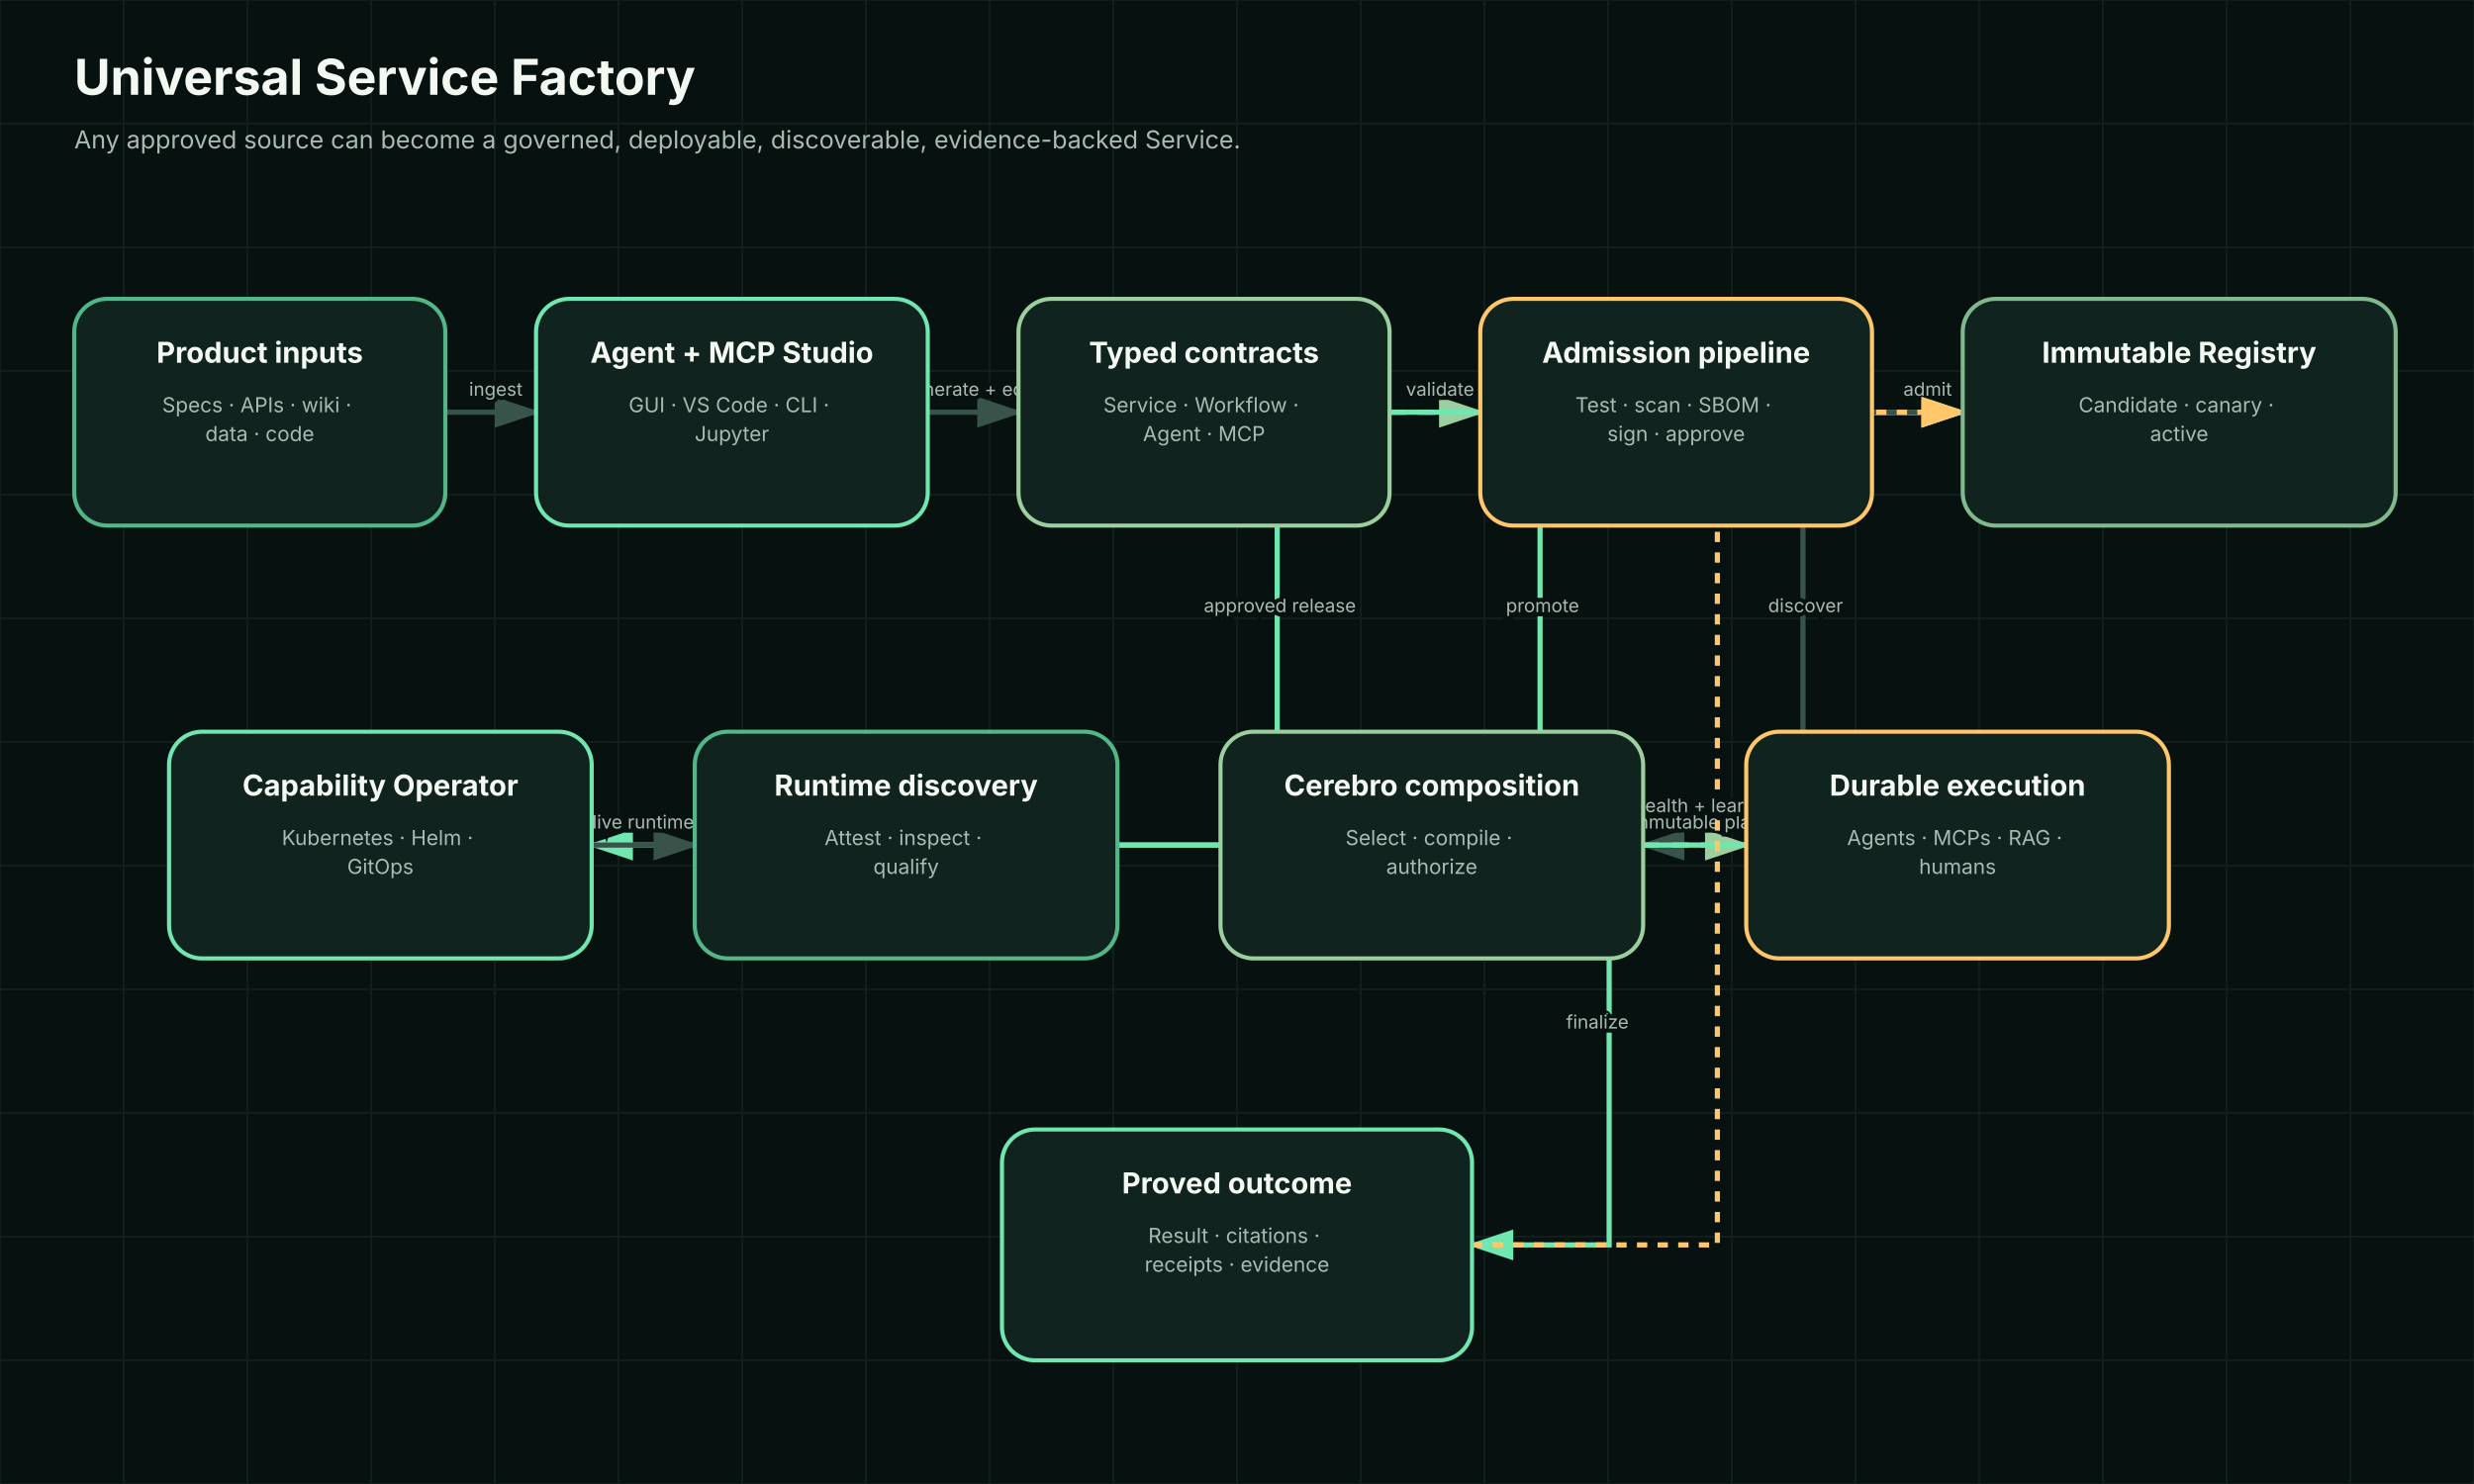
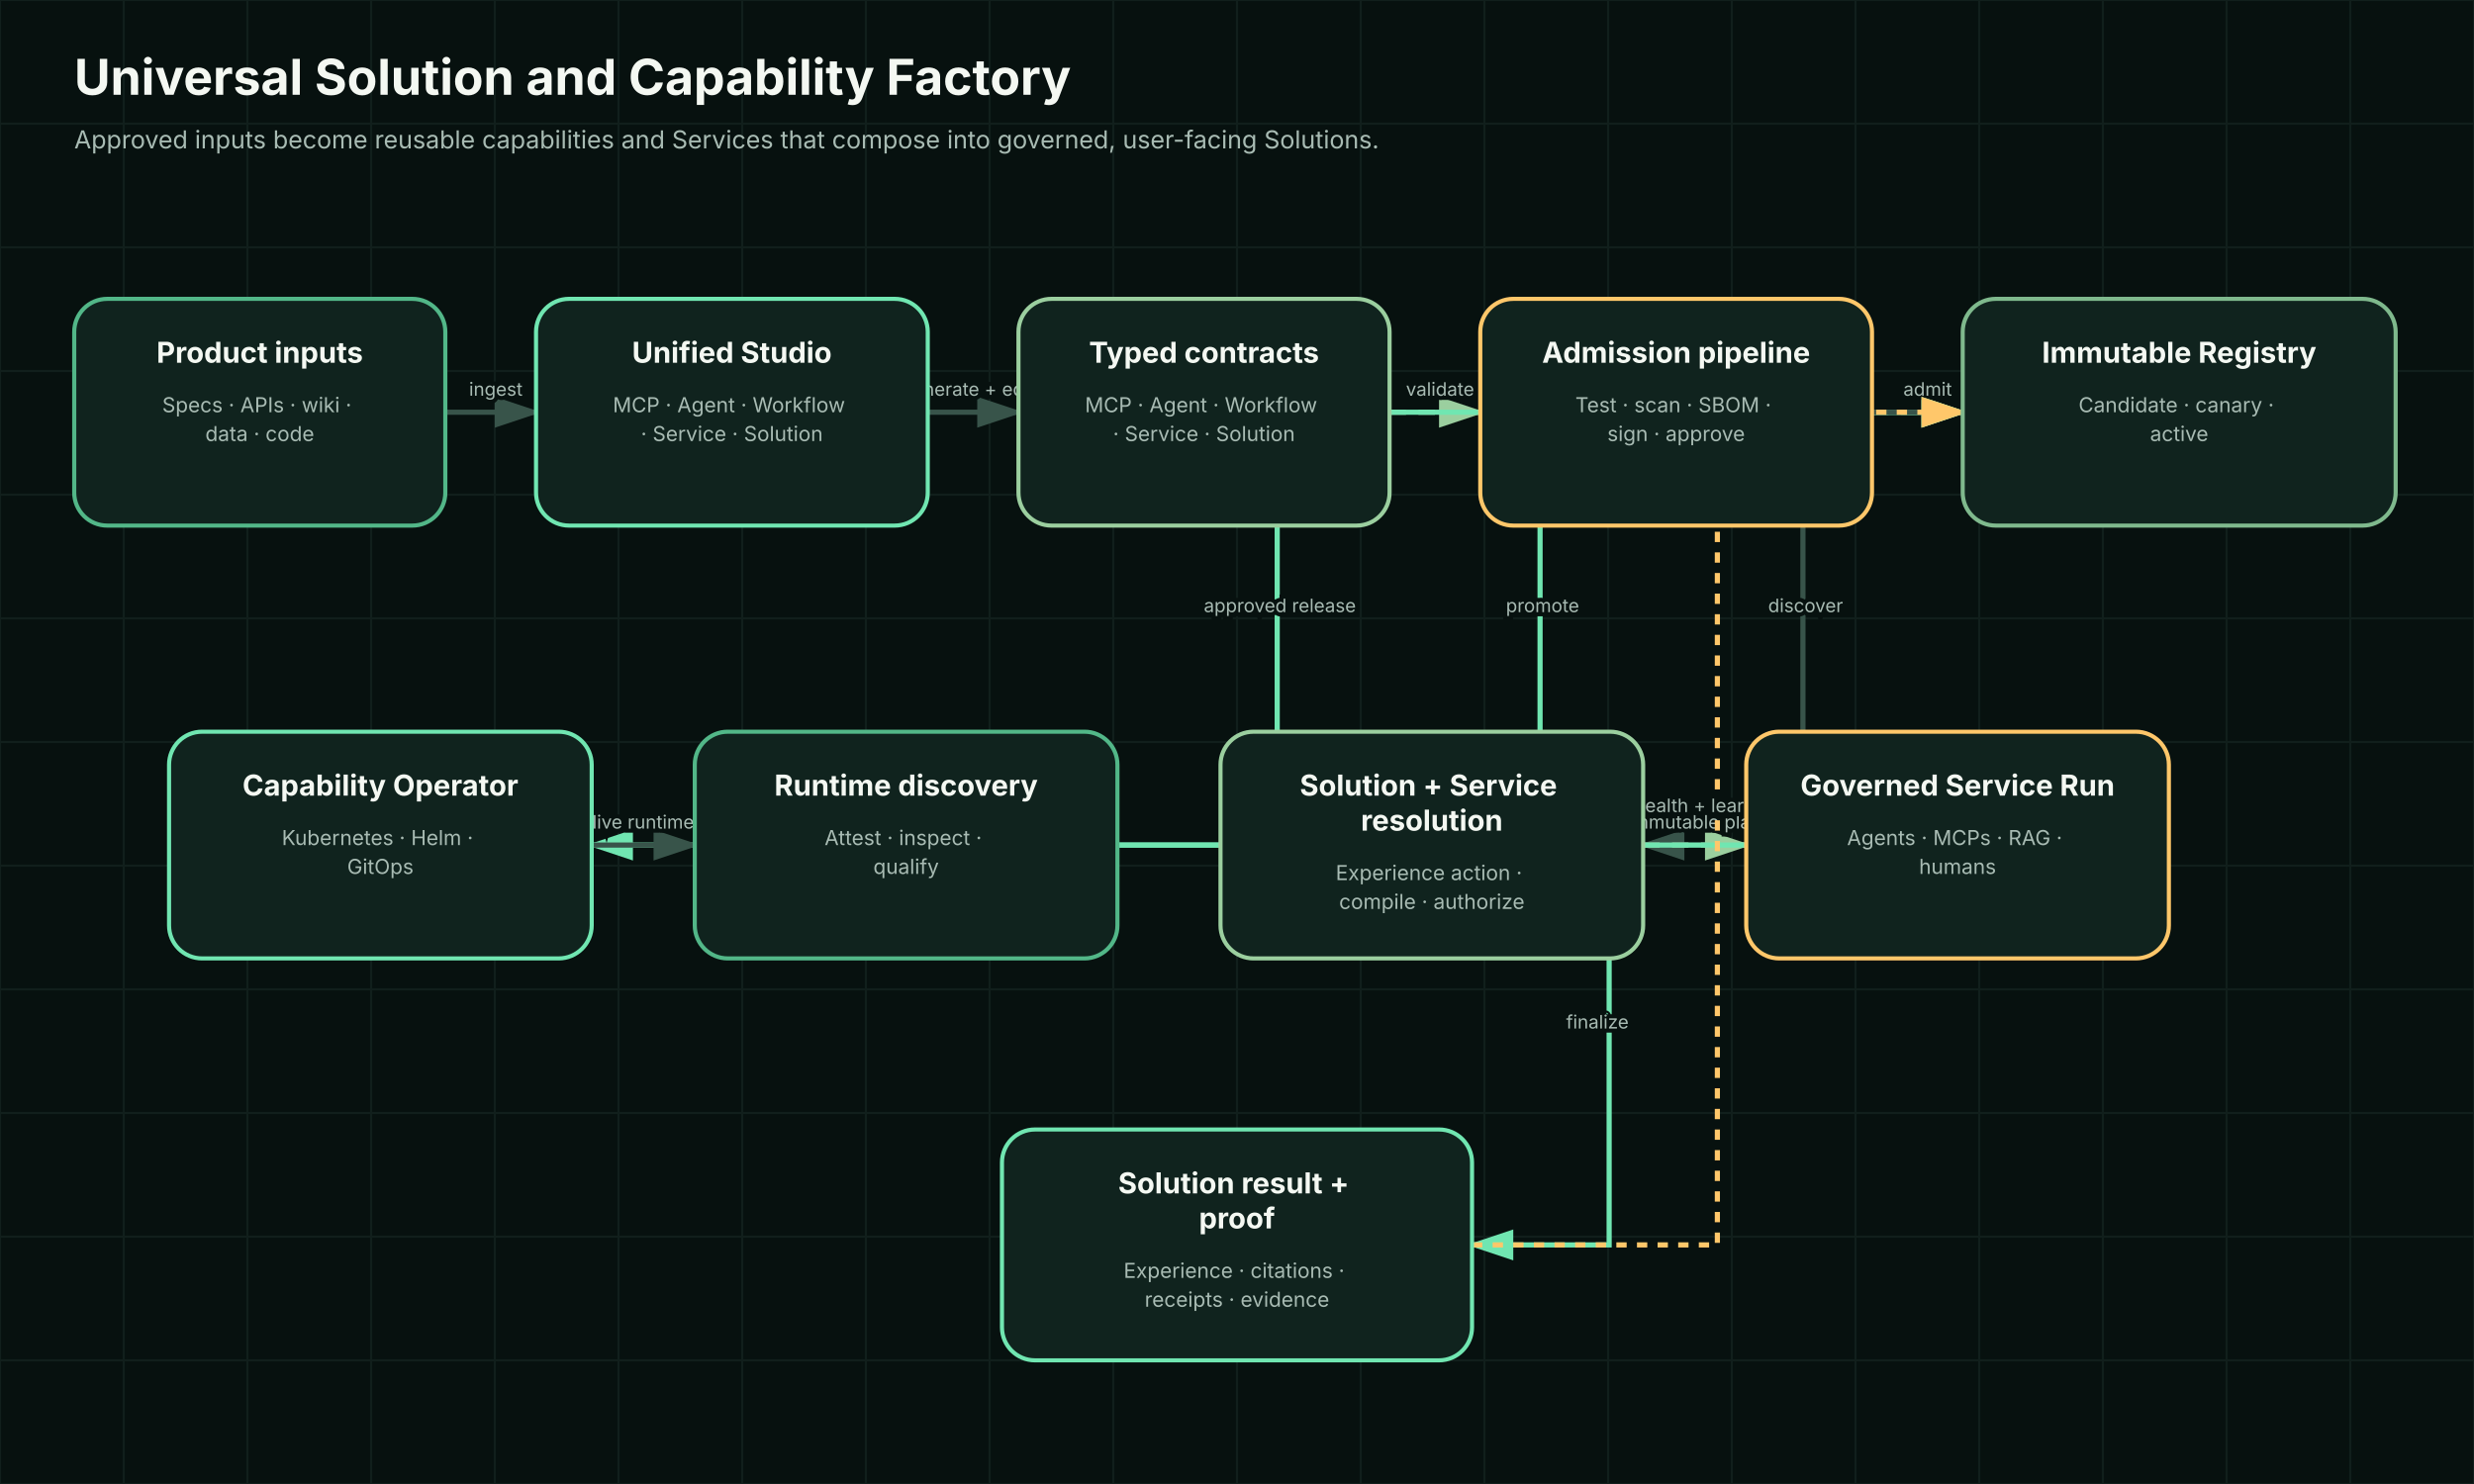
<svg xmlns="http://www.w3.org/2000/svg" viewBox="0 0 1200 720">
  <style>
  .grid-lines path { stroke:#38544a; stroke-width:1; }
  .diagram-title { fill:#f4f8f2; font:700 24px Inter, ui-sans-serif, system-ui, -apple-system, BlinkMacSystemFont, "Segoe UI", sans-serif; }
  .diagram-subtitle { fill:#a8bbb3; font:12px Inter, ui-sans-serif, system-ui, -apple-system, BlinkMacSystemFont, "Segoe UI", sans-serif; }
  .node rect { fill:#10231e; stroke:#38544a; stroke-width:2; }
  .node-mint rect { stroke:#70e6b1; } .node-sky rect { stroke:#52b788; }
  .node-amber rect { stroke:#ffc76a; } .node-violet rect { stroke:#9bcf9f; }
  .node-coral rect { stroke:#7fb98d; }
  .node-title { fill:#f4f8f2; font:700 14px Inter, ui-sans-serif, system-ui, -apple-system, BlinkMacSystemFont, "Segoe UI", sans-serif; text-anchor:middle; }
  .node-subtitle { fill:#a8bbb3; font:10px Inter, ui-sans-serif, system-ui, -apple-system, BlinkMacSystemFont, "Segoe UI", sans-serif; text-anchor:middle; }
  .edge path { fill:none; stroke:#38544a; stroke-width:2.5; }
  .edge text { fill:#a8bbb3; font:9px Inter, ui-sans-serif, system-ui, -apple-system, BlinkMacSystemFont, "Segoe UI", sans-serif; text-anchor:middle; paint-order:stroke; stroke:#07110f; stroke-width:4; }
  .edge-governance path { stroke:#9bcf9f; stroke-dasharray:8 6; }
  .edge-success path { stroke:#70e6b1; } .edge-evidence path { stroke:#ffc76a; stroke-dasharray:5 5; }
  .edge-waiting path { stroke:#ffc76a; stroke-dasharray:10 7; }
</style>
  <g role="img" aria-labelledby="diagram-title diagram-desc">
    <defs>
      <marker id="arrow" markerWidth="10" markerHeight="10" refX="8" refY="3" orient="auto">
        <path d="M0,0 L0,6 L9,3 z" fill="context-stroke" />
      </marker>
      <filter id="glow">
        <feGaussianBlur stdDeviation="5" result="b" />
        <feMerge>
          <feMergeNode in="b" />
          <feMergeNode in="SourceGraphic" />
        </feMerge>
      </filter>
    </defs>
    <rect width="1200" height="720" fill="#07110f" />
    <g class="grid-lines" opacity=".22">
      <path d="M 0 0 V 720" />
      <path d="M 60 0 V 720" />
      <path d="M 120 0 V 720" />
      <path d="M 180 0 V 720" />
      <path d="M 240 0 V 720" />
      <path d="M 300 0 V 720" />
      <path d="M 360 0 V 720" />
      <path d="M 420 0 V 720" />
      <path d="M 480 0 V 720" />
      <path d="M 540 0 V 720" />
      <path d="M 600 0 V 720" />
      <path d="M 660 0 V 720" />
      <path d="M 720 0 V 720" />
      <path d="M 780 0 V 720" />
      <path d="M 840 0 V 720" />
      <path d="M 900 0 V 720" />
      <path d="M 960 0 V 720" />
      <path d="M 1020 0 V 720" />
      <path d="M 1080 0 V 720" />
      <path d="M 1140 0 V 720" />
      <path d="M 1200 0 V 720" />
      <path d="M 0 0 H 1200" />
      <path d="M 0 60 H 1200" />
      <path d="M 0 120 H 1200" />
      <path d="M 0 180 H 1200" />
      <path d="M 0 240 H 1200" />
      <path d="M 0 300 H 1200" />
      <path d="M 0 360 H 1200" />
      <path d="M 0 420 H 1200" />
      <path d="M 0 480 H 1200" />
      <path d="M 0 540 H 1200" />
      <path d="M 0 600 H 1200" />
      <path d="M 0 660 H 1200" />
      <path d="M 0 720 H 1200" />
    </g>
-     <text class="diagram-title" x="36" y="46">Universal Service Factory</text>
-     <text class="diagram-subtitle" x="36" y="72">Any approved source can become a governed, deployable, discoverable, evidence-backed Service.</text>
+     <text class="diagram-title" x="36" y="46">Universal Solution and Capability Factory</text>
+     <text class="diagram-subtitle" x="36" y="72">Approved inputs become reusable capabilities and Services that compose into governed, user-facing Solutions.</text>
    <g class="edges">
      <g id="edge-f1" class="edge edge-data" data-edge-id="f1">
        <path d="M 216.0 200.0 L 238.0 200.0 L 238.0 200.0 L 260.0 200.0" marker-end="url(#arrow)" />
        <text x="240.5" y="192.0">ingest</text>
      </g>
      <g id="edge-f2" class="edge edge-data" data-edge-id="f2">
        <path d="M 450.0 200.0 L 472.0 200.0 L 472.0 200.0 L 494.0 200.0" marker-end="url(#arrow)" />
        <text x="469.5" y="192.0">generate + edit</text>
      </g>
      <g id="edge-f3" class="edge edge-governance" data-edge-id="f3">
        <path d="M 674.0 200.0 L 696.0 200.0 L 696.0 200.0 L 718.0 200.0" marker-end="url(#arrow)" />
        <text x="698.5" y="192.0">validate</text>
      </g>
      <g id="edge-f4" class="edge edge-governance" data-edge-id="f4">
        <path d="M 908.0 200.0 L 930.0 200.0 L 930.0 200.0 L 952.0 200.0" marker-end="url(#arrow)" />
        <text x="935.0" y="192.0">admit</text>
      </g>
      <g id="edge-f5" class="edge edge-success" data-edge-id="f5">
        <path d="M 952.0 200.0 L 619.5 200.0 L 619.5 410.0 L 287.0 410.0" marker-end="url(#arrow)" />
        <text x="620.8" y="297.0">approved release</text>
      </g>
      <g id="edge-f6" class="edge edge-data" data-edge-id="f6">
        <path d="M 287.0 410.0 L 312.0 410.0 L 312.0 410.0 L 337.0 410.0" marker-end="url(#arrow)" />
        <text x="312.0" y="402.0">live runtime</text>
      </g>
      <g id="edge-f7" class="edge edge-success" data-edge-id="f7">
        <path d="M 542.0 410.0 L 747.0 410.0 L 747.0 200.0 L 952.0 200.0" marker-end="url(#arrow)" />
        <text x="748.2" y="297.0">promote</text>
      </g>
      <g id="edge-f8" class="edge edge-data" data-edge-id="f8">
        <path d="M 952.0 200.0 L 874.5 200.0 L 874.5 410.0 L 797.0 410.0" marker-end="url(#arrow)" />
        <text x="875.8" y="297.0">discover</text>
      </g>
      <g id="edge-f9" class="edge edge-governance" data-edge-id="f9">
        <path d="M 797.0 410.0 L 822.0 410.0 L 822.0 410.0 L 847.0 410.0" marker-end="url(#arrow)" />
        <text x="822.0" y="402.0">immutable plan</text>
      </g>
      <g id="edge-f10" class="edge edge-success" data-edge-id="f10">
        <path d="M 847.0 410.0 L 780.5 410.0 L 780.5 604.0 L 714.0 604.0" marker-end="url(#arrow)" />
        <text x="774.8" y="499.0">finalize</text>
      </g>
      <g id="edge-f11" class="edge edge-evidence" data-edge-id="f11">
        <path d="M 714.0 604.0 L 833.0 604.0 L 833.0 200.0 L 952.0 200.0" marker-end="url(#arrow)" />
        <text x="828.5" y="394.0">health + learning</text>
      </g>
    </g>
    <g class="nodes">
      <g id="node-inputs" class="node node-sky">
        <rect x="36" y="145" width="180" height="110" rx="16" />
        <text class="node-title" x="126.0" y="176">
          <tspan x="126.0" dy="0">Product inputs</tspan>
        </text>
        <text class="node-subtitle" x="126.0" y="200">
          <tspan x="126.0" dy="0">Specs · APIs · wiki ·</tspan>
          <tspan x="126.0" dy="14">data · code</tspan>
        </text>
      </g>
      <g id="node-studio" class="node node-mint">
        <rect x="260" y="145" width="190" height="110" rx="16" />
        <text class="node-title" x="355.0" y="176">
-           <tspan x="355.0" dy="0">Agent + MCP Studio</tspan>
+           <tspan x="355.0" dy="0">Unified Studio</tspan>
        </text>
        <text class="node-subtitle" x="355.0" y="200">
-           <tspan x="355.0" dy="0">GUI · VS Code · CLI ·</tspan>
-           <tspan x="355.0" dy="14">Jupyter</tspan>
+           <tspan x="355.0" dy="0">MCP · Agent · Workflow</tspan>
+           <tspan x="355.0" dy="14">· Service · Solution</tspan>
        </text>
      </g>
      <g id="node-contracts" class="node node-violet">
        <rect x="494" y="145" width="180" height="110" rx="16" />
        <text class="node-title" x="584.0" y="176">
          <tspan x="584.0" dy="0">Typed contracts</tspan>
        </text>
        <text class="node-subtitle" x="584.0" y="200">
-           <tspan x="584.0" dy="0">Service · Workflow ·</tspan>
-           <tspan x="584.0" dy="14">Agent · MCP</tspan>
+           <tspan x="584.0" dy="0">MCP · Agent · Workflow</tspan>
+           <tspan x="584.0" dy="14">· Service · Solution</tspan>
        </text>
      </g>
      <g id="node-admission" class="node node-amber">
        <rect x="718" y="145" width="190" height="110" rx="16" />
        <text class="node-title" x="813.0" y="176">
          <tspan x="813.0" dy="0">Admission pipeline</tspan>
        </text>
        <text class="node-subtitle" x="813.0" y="200">
          <tspan x="813.0" dy="0">Test · scan · SBOM ·</tspan>
          <tspan x="813.0" dy="14">sign · approve</tspan>
        </text>
      </g>
      <g id="node-registry" class="node node-coral">
        <rect x="952" y="145" width="210" height="110" rx="16" />
        <text class="node-title" x="1057.0" y="176">
          <tspan x="1057.0" dy="0">Immutable Registry</tspan>
        </text>
        <text class="node-subtitle" x="1057.0" y="200">
          <tspan x="1057.0" dy="0">Candidate · canary ·</tspan>
          <tspan x="1057.0" dy="14">active</tspan>
        </text>
      </g>
      <g id="node-operator" class="node node-mint">
        <rect x="82" y="355" width="205" height="110" rx="16" />
        <text class="node-title" x="184.5" y="386">
          <tspan x="184.5" dy="0">Capability Operator</tspan>
        </text>
        <text class="node-subtitle" x="184.5" y="410">
          <tspan x="184.5" dy="0">Kubernetes · Helm ·</tspan>
          <tspan x="184.5" dy="14">GitOps</tspan>
        </text>
      </g>
      <g id="node-discovery" class="node node-sky">
        <rect x="337" y="355" width="205" height="110" rx="16" />
        <text class="node-title" x="439.5" y="386">
          <tspan x="439.5" dy="0">Runtime discovery</tspan>
        </text>
        <text class="node-subtitle" x="439.5" y="410">
          <tspan x="439.5" dy="0">Attest · inspect ·</tspan>
          <tspan x="439.5" dy="14">qualify</tspan>
        </text>
      </g>
      <g id="node-compose" class="node node-violet">
        <rect x="592" y="355" width="205" height="110" rx="16" />
        <text class="node-title" x="694.5" y="386">
-           <tspan x="694.5" dy="0">Cerebro composition</tspan>
-         </text>
-         <text class="node-subtitle" x="694.5" y="410">
-           <tspan x="694.5" dy="0">Select · compile ·</tspan>
-           <tspan x="694.5" dy="14">authorize</tspan>
+           <tspan x="694.5" dy="0">Solution + Service</tspan>
+           <tspan x="694.5" dy="17">resolution</tspan>
+         </text>
+         <text class="node-subtitle" x="694.5" y="427">
+           <tspan x="694.5" dy="0">Experience action ·</tspan>
+           <tspan x="694.5" dy="14">compile · authorize</tspan>
        </text>
      </g>
      <g id="node-execute" class="node node-amber">
        <rect x="847" y="355" width="205" height="110" rx="16" />
        <text class="node-title" x="949.5" y="386">
-           <tspan x="949.5" dy="0">Durable execution</tspan>
+           <tspan x="949.5" dy="0">Governed Service Run</tspan>
        </text>
        <text class="node-subtitle" x="949.5" y="410">
          <tspan x="949.5" dy="0">Agents · MCPs · RAG ·</tspan>
          <tspan x="949.5" dy="14">humans</tspan>
        </text>
      </g>
      <g id="node-outcome" class="node node-mint">
        <rect x="486" y="548" width="228" height="112" rx="16" />
        <text class="node-title" x="600.0" y="579">
-           <tspan x="600.0" dy="0">Proved outcome</tspan>
-         </text>
-         <text class="node-subtitle" x="600.0" y="603">
-           <tspan x="600.0" dy="0">Result · citations ·</tspan>
+           <tspan x="600.0" dy="0">Solution result +</tspan>
+           <tspan x="600.0" dy="17">proof</tspan>
+         </text>
+         <text class="node-subtitle" x="600.0" y="620">
+           <tspan x="600.0" dy="0">Experience · citations ·</tspan>
          <tspan x="600.0" dy="14">receipts · evidence</tspan>
        </text>
      </g>
    </g>
  </g>
</svg>
